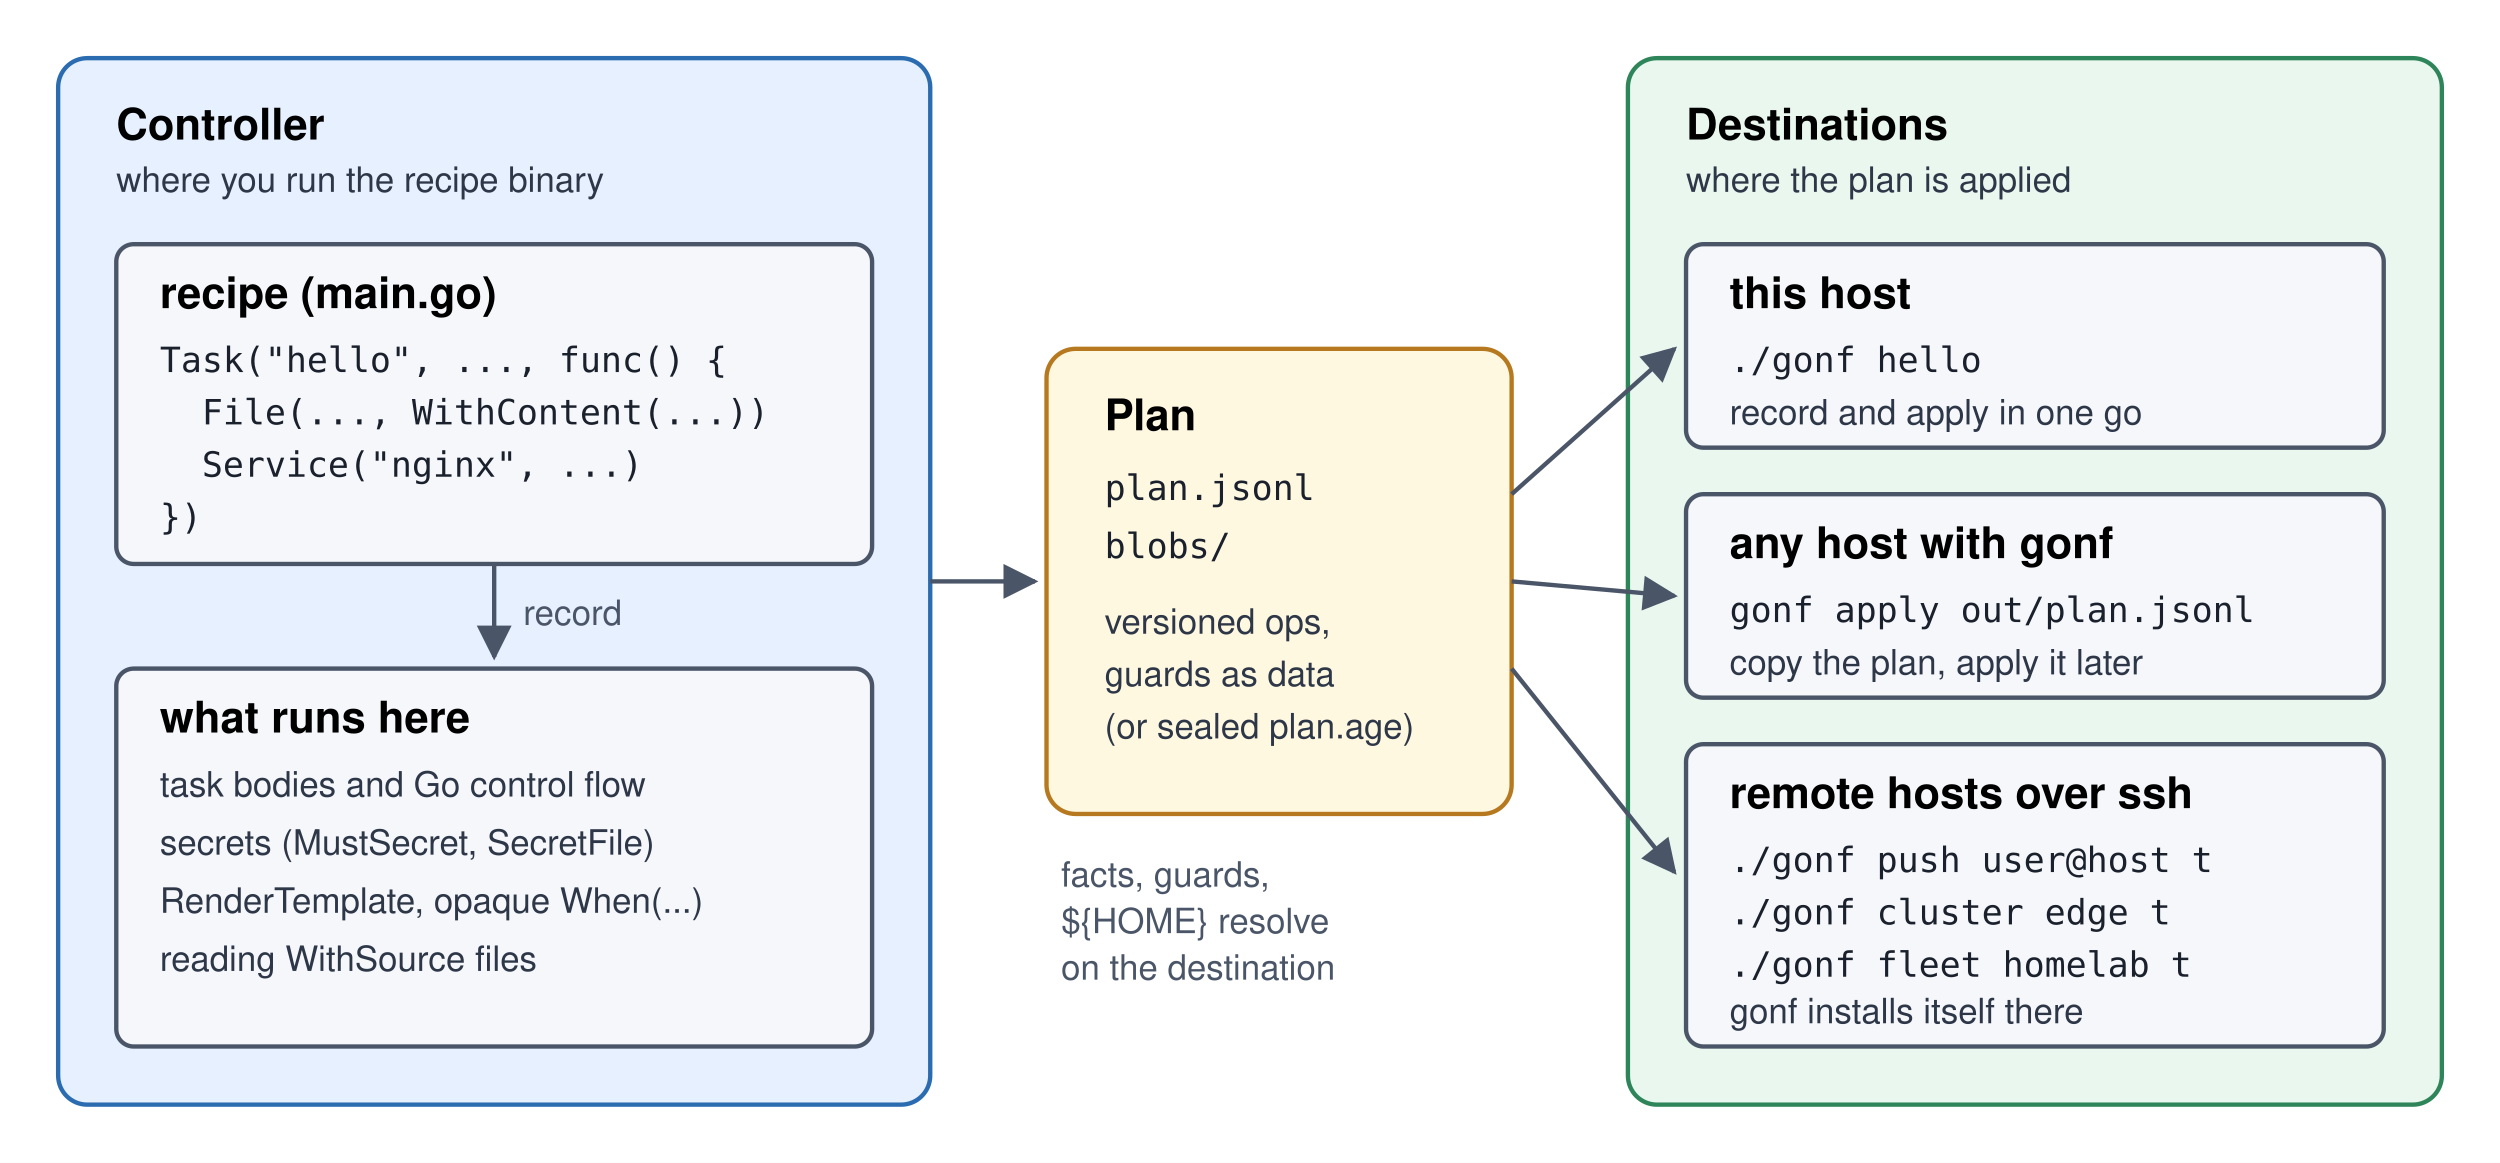
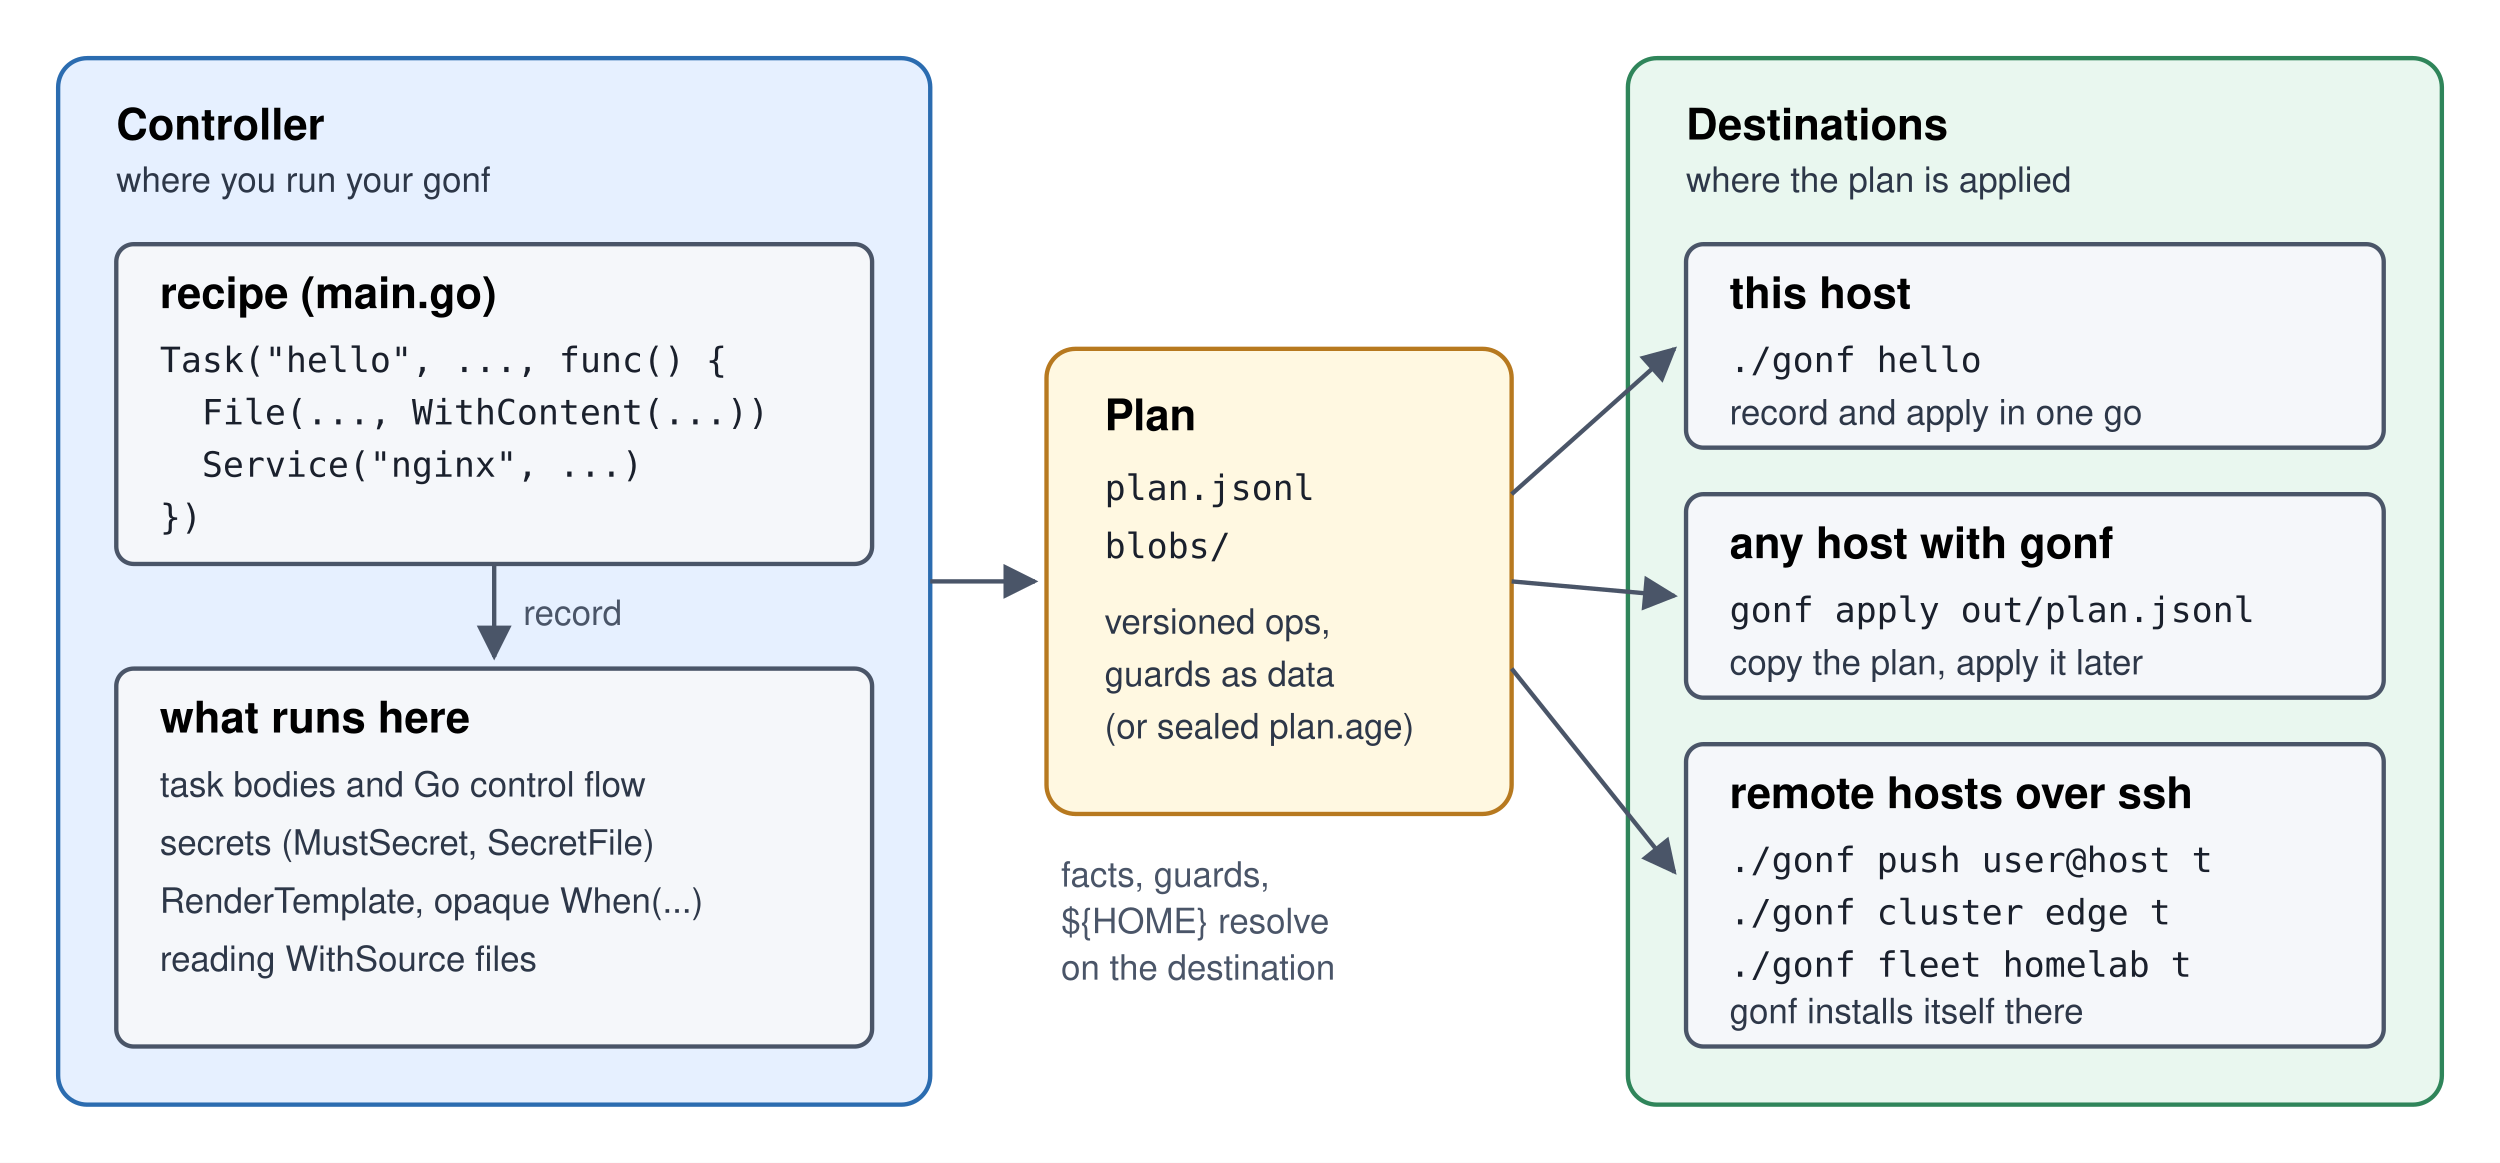
<svg xmlns="http://www.w3.org/2000/svg" xml:space="preserve" viewBox="0 0 860 400" width="860" height="400" font-family="Helvetica, Arial, sans-serif" font-size="14">
  <style>
    .box { fill: #f5f7fa; stroke: #4a5568; stroke-width: 1.5; }
    .ctl { fill: #e6f0ff; stroke: #2b6cb0; stroke-width: 1.5; }
    .dst { fill: #e9f7ef; stroke: #2f855a; stroke-width: 1.5; }
    .plan { fill: #fff8e1; stroke: #b7791f; stroke-width: 1.5; }
    .h { font-weight: bold; font-size: 15px; }
    .s { font-size: 12px; fill: #2d3748; }
    .m { font-family: Menlo, Consolas, monospace; font-size: 12px; fill: #1a202c; }
    .a { stroke: #4a5568; stroke-width: 1.5; fill: none; marker-end: url(#arrow); }
    .l { font-size: 12px; fill: #4a5568; }
  </style>
  <defs>
    <marker id="arrow" viewBox="0 0 10 10" refX="9" refY="5" markerWidth="8" markerHeight="8" orient="auto-start-reverse">
      <path d="M0,0 L10,5 L0,10 z" fill="#4a5568" />
    </marker>
  </defs>
  <rect x="0" y="0" width="860" height="400" fill="#ffffff" />
  <rect class="ctl" x="20" y="20" width="300" height="360" rx="10" />
  <text class="h" x="40" y="48">Controller</text>
-   <text class="s" x="40" y="66">where you run the recipe binary</text>
+   <text class="s" x="40" y="66">where you run your gonf</text>
  <rect class="box" x="40" y="84" width="260" height="110" rx="6" />
  <text class="h" x="55" y="106">recipe (main.go)</text>
  <text class="m" x="55" y="128">Task("hello", ..., func() {</text>
  <text class="m" x="55" y="146">  File(..., WithContent(...))</text>
  <text class="m" x="55" y="164">  Service("nginx", ...)</text>
  <text class="m" x="55" y="182">})</text>
  <path class="a" d="M170,194 L170,226" />
  <text class="l" x="180" y="215">record</text>
  <rect class="box" x="40" y="230" width="260" height="130" rx="6" />
  <text class="h" x="55" y="252">what runs here</text>
  <text class="s" x="55" y="274">task bodies and Go control flow</text>
  <text class="s" x="55" y="294">secrets (MustSecret, SecretFile)</text>
  <text class="s" x="55" y="314">RenderTemplate, opaque When(...)</text>
  <text class="s" x="55" y="334">reading WithSource files</text>
  <rect class="plan" x="360" y="120" width="160" height="160" rx="10" />
  <text class="h" x="380" y="148">Plan</text>
  <text class="m" x="380" y="172">plan.jsonl</text>
  <text class="m" x="380" y="192">blobs/</text>
  <text class="s" x="380" y="218">versioned ops,</text>
  <text class="s" x="380" y="236">guards as data</text>
  <text class="s" x="380" y="254">(or sealed plan.age)</text>
  <path class="a" d="M320,200 L356,200" />
  <rect class="dst" x="560" y="20" width="280" height="360" rx="10" />
  <text class="h" x="580" y="48">Destinations</text>
  <text class="s" x="580" y="66">where the plan is applied</text>
  <rect class="box" x="580" y="84" width="240" height="70" rx="6" />
  <text class="h" x="595" y="106">this host</text>
  <text class="m" x="595" y="128">./gonf hello</text>
  <text class="s" x="595" y="146">record and apply in one go</text>
  <rect class="box" x="580" y="170" width="240" height="70" rx="6" />
  <text class="h" x="595" y="192">any host with gonf</text>
  <text class="m" x="595" y="214">gonf apply out/plan.jsonl</text>
  <text class="s" x="595" y="232">copy the plan, apply it later</text>
  <rect class="box" x="580" y="256" width="240" height="104" rx="6" />
  <text class="h" x="595" y="278">remote hosts over ssh</text>
  <text class="m" x="595" y="300">./gonf push user@host t</text>
  <text class="m" x="595" y="318">./gonf cluster edge t</text>
  <text class="m" x="595" y="336">./gonf fleet homelab t</text>
  <text class="s" x="595" y="352">gonf installs itself there</text>
  <path class="a" d="M520,170 L576,120" />
  <path class="a" d="M520,200 L576,205" />
  <path class="a" d="M520,230 L576,300" />
  <text class="l" x="365" y="305">facts, guards,</text>
  <text class="l" x="365" y="321">${HOME} resolve</text>
  <text class="l" x="365" y="337">on the destination</text>
</svg>
